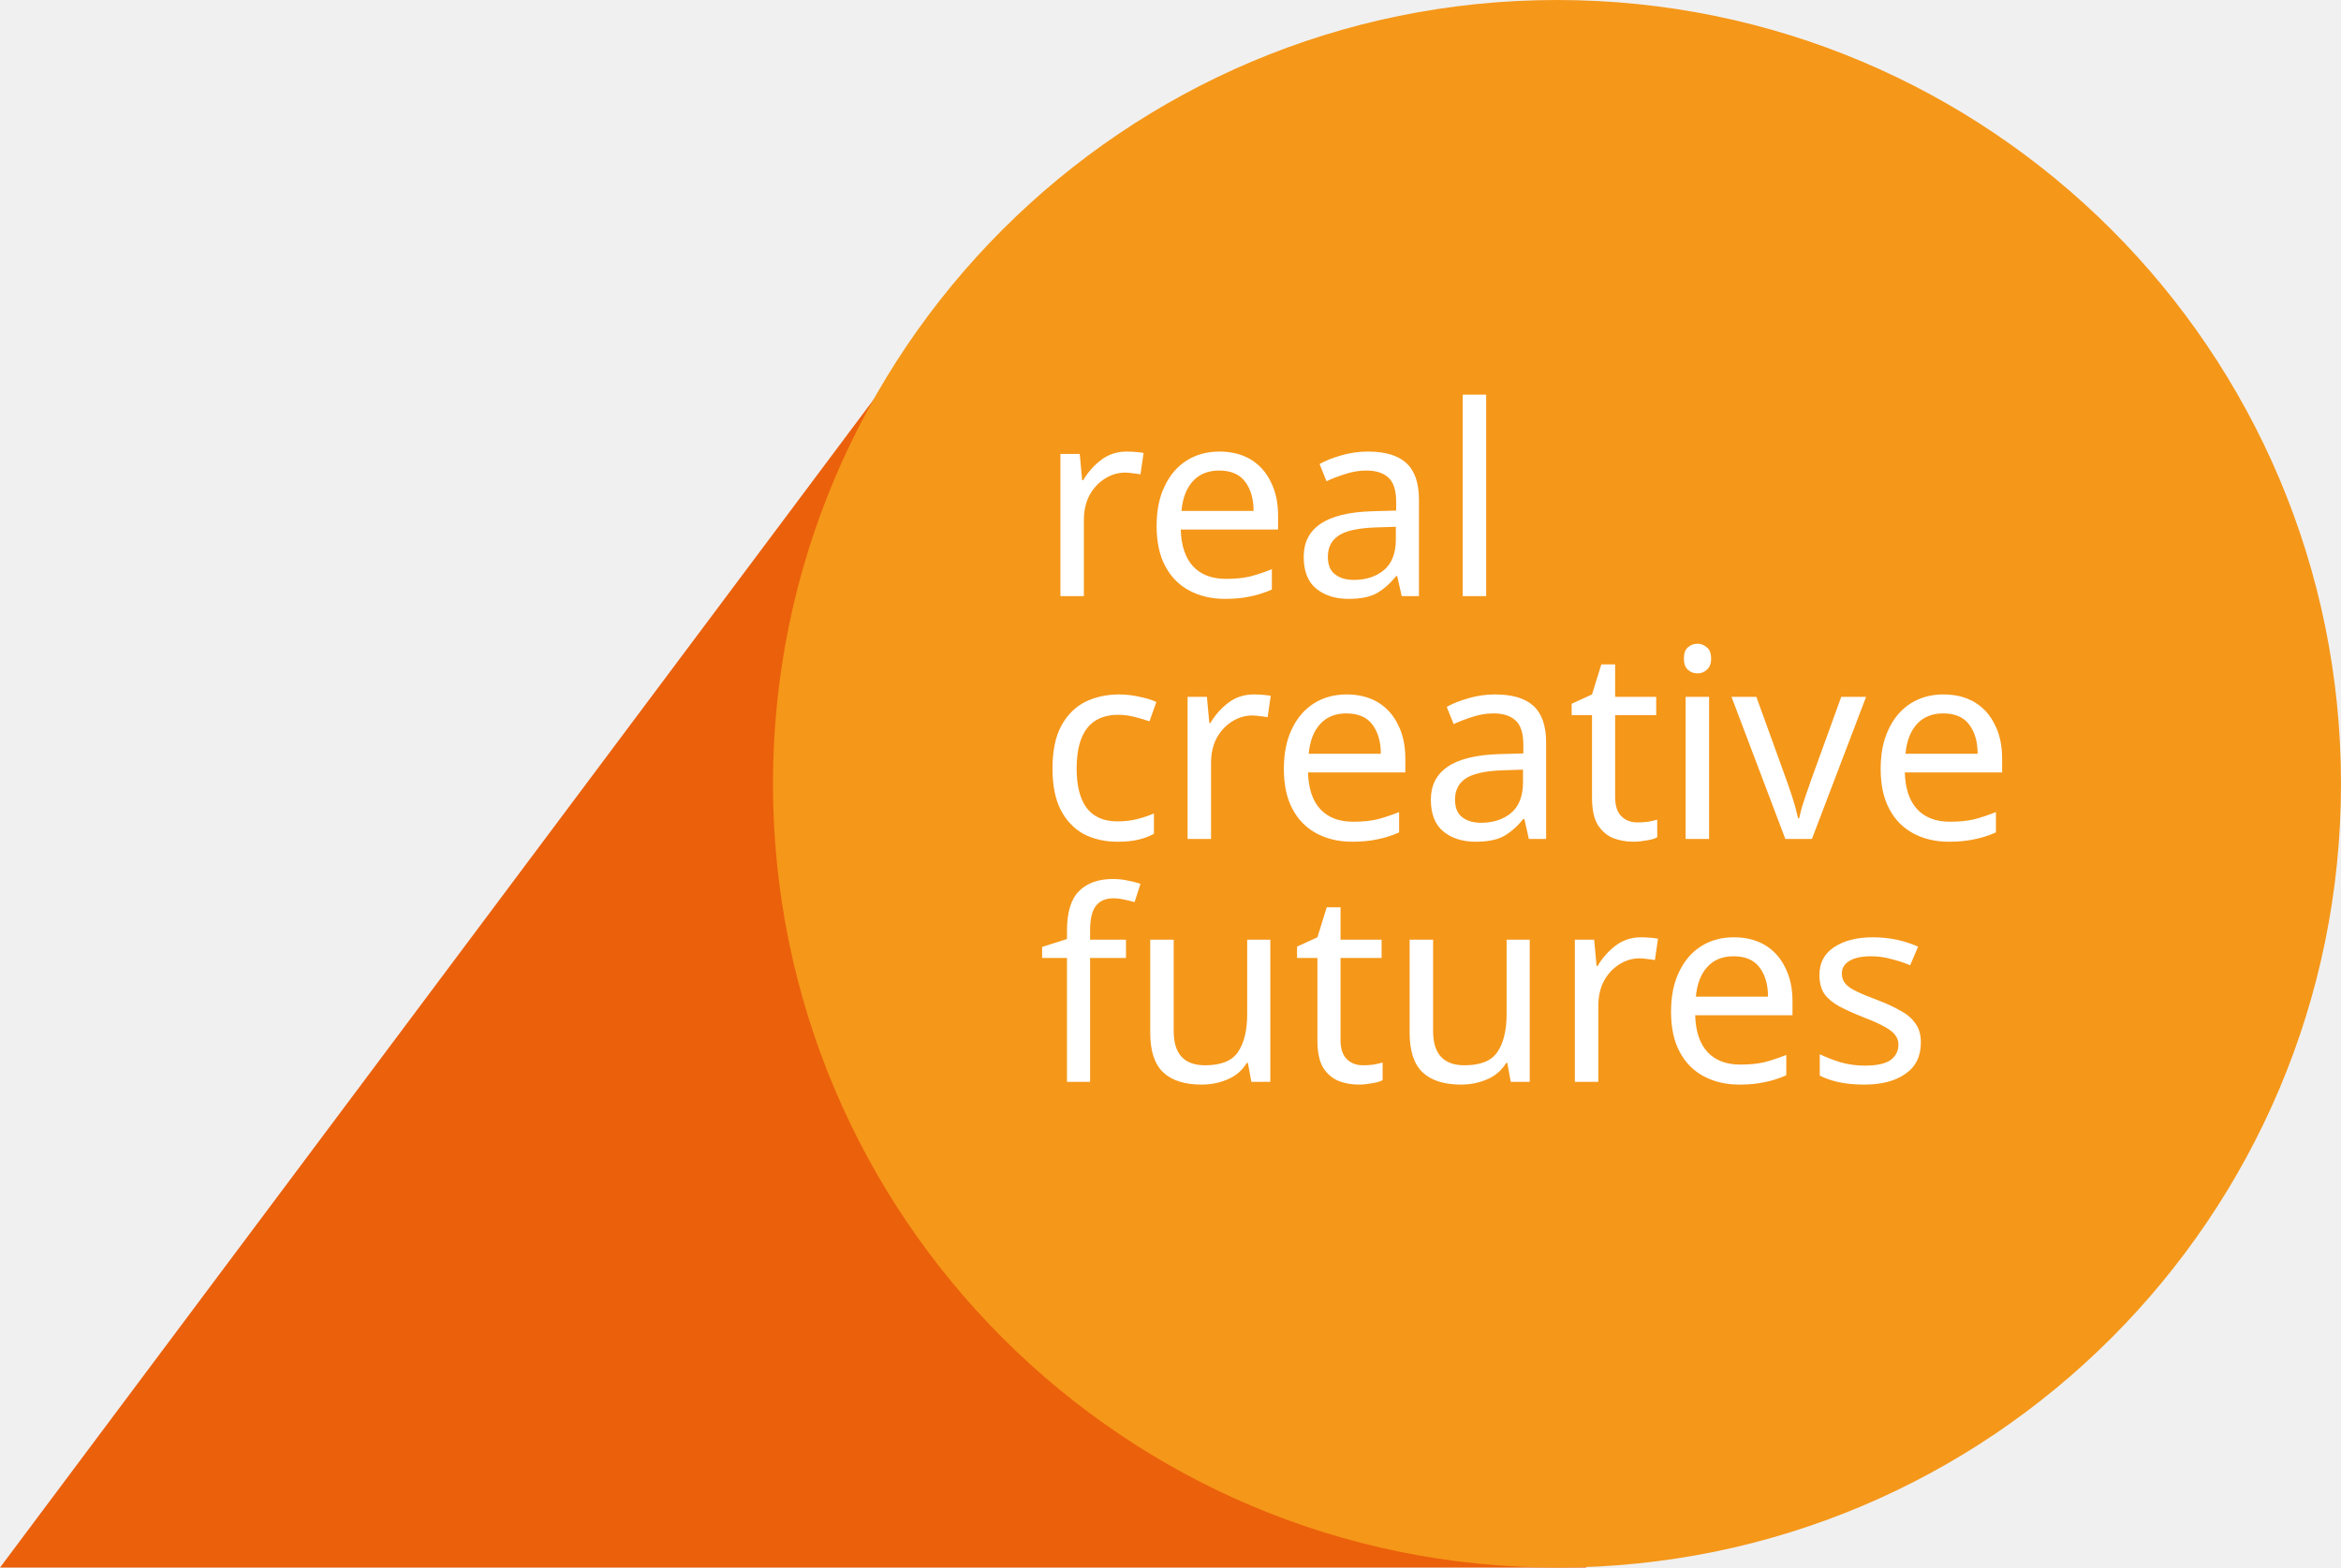
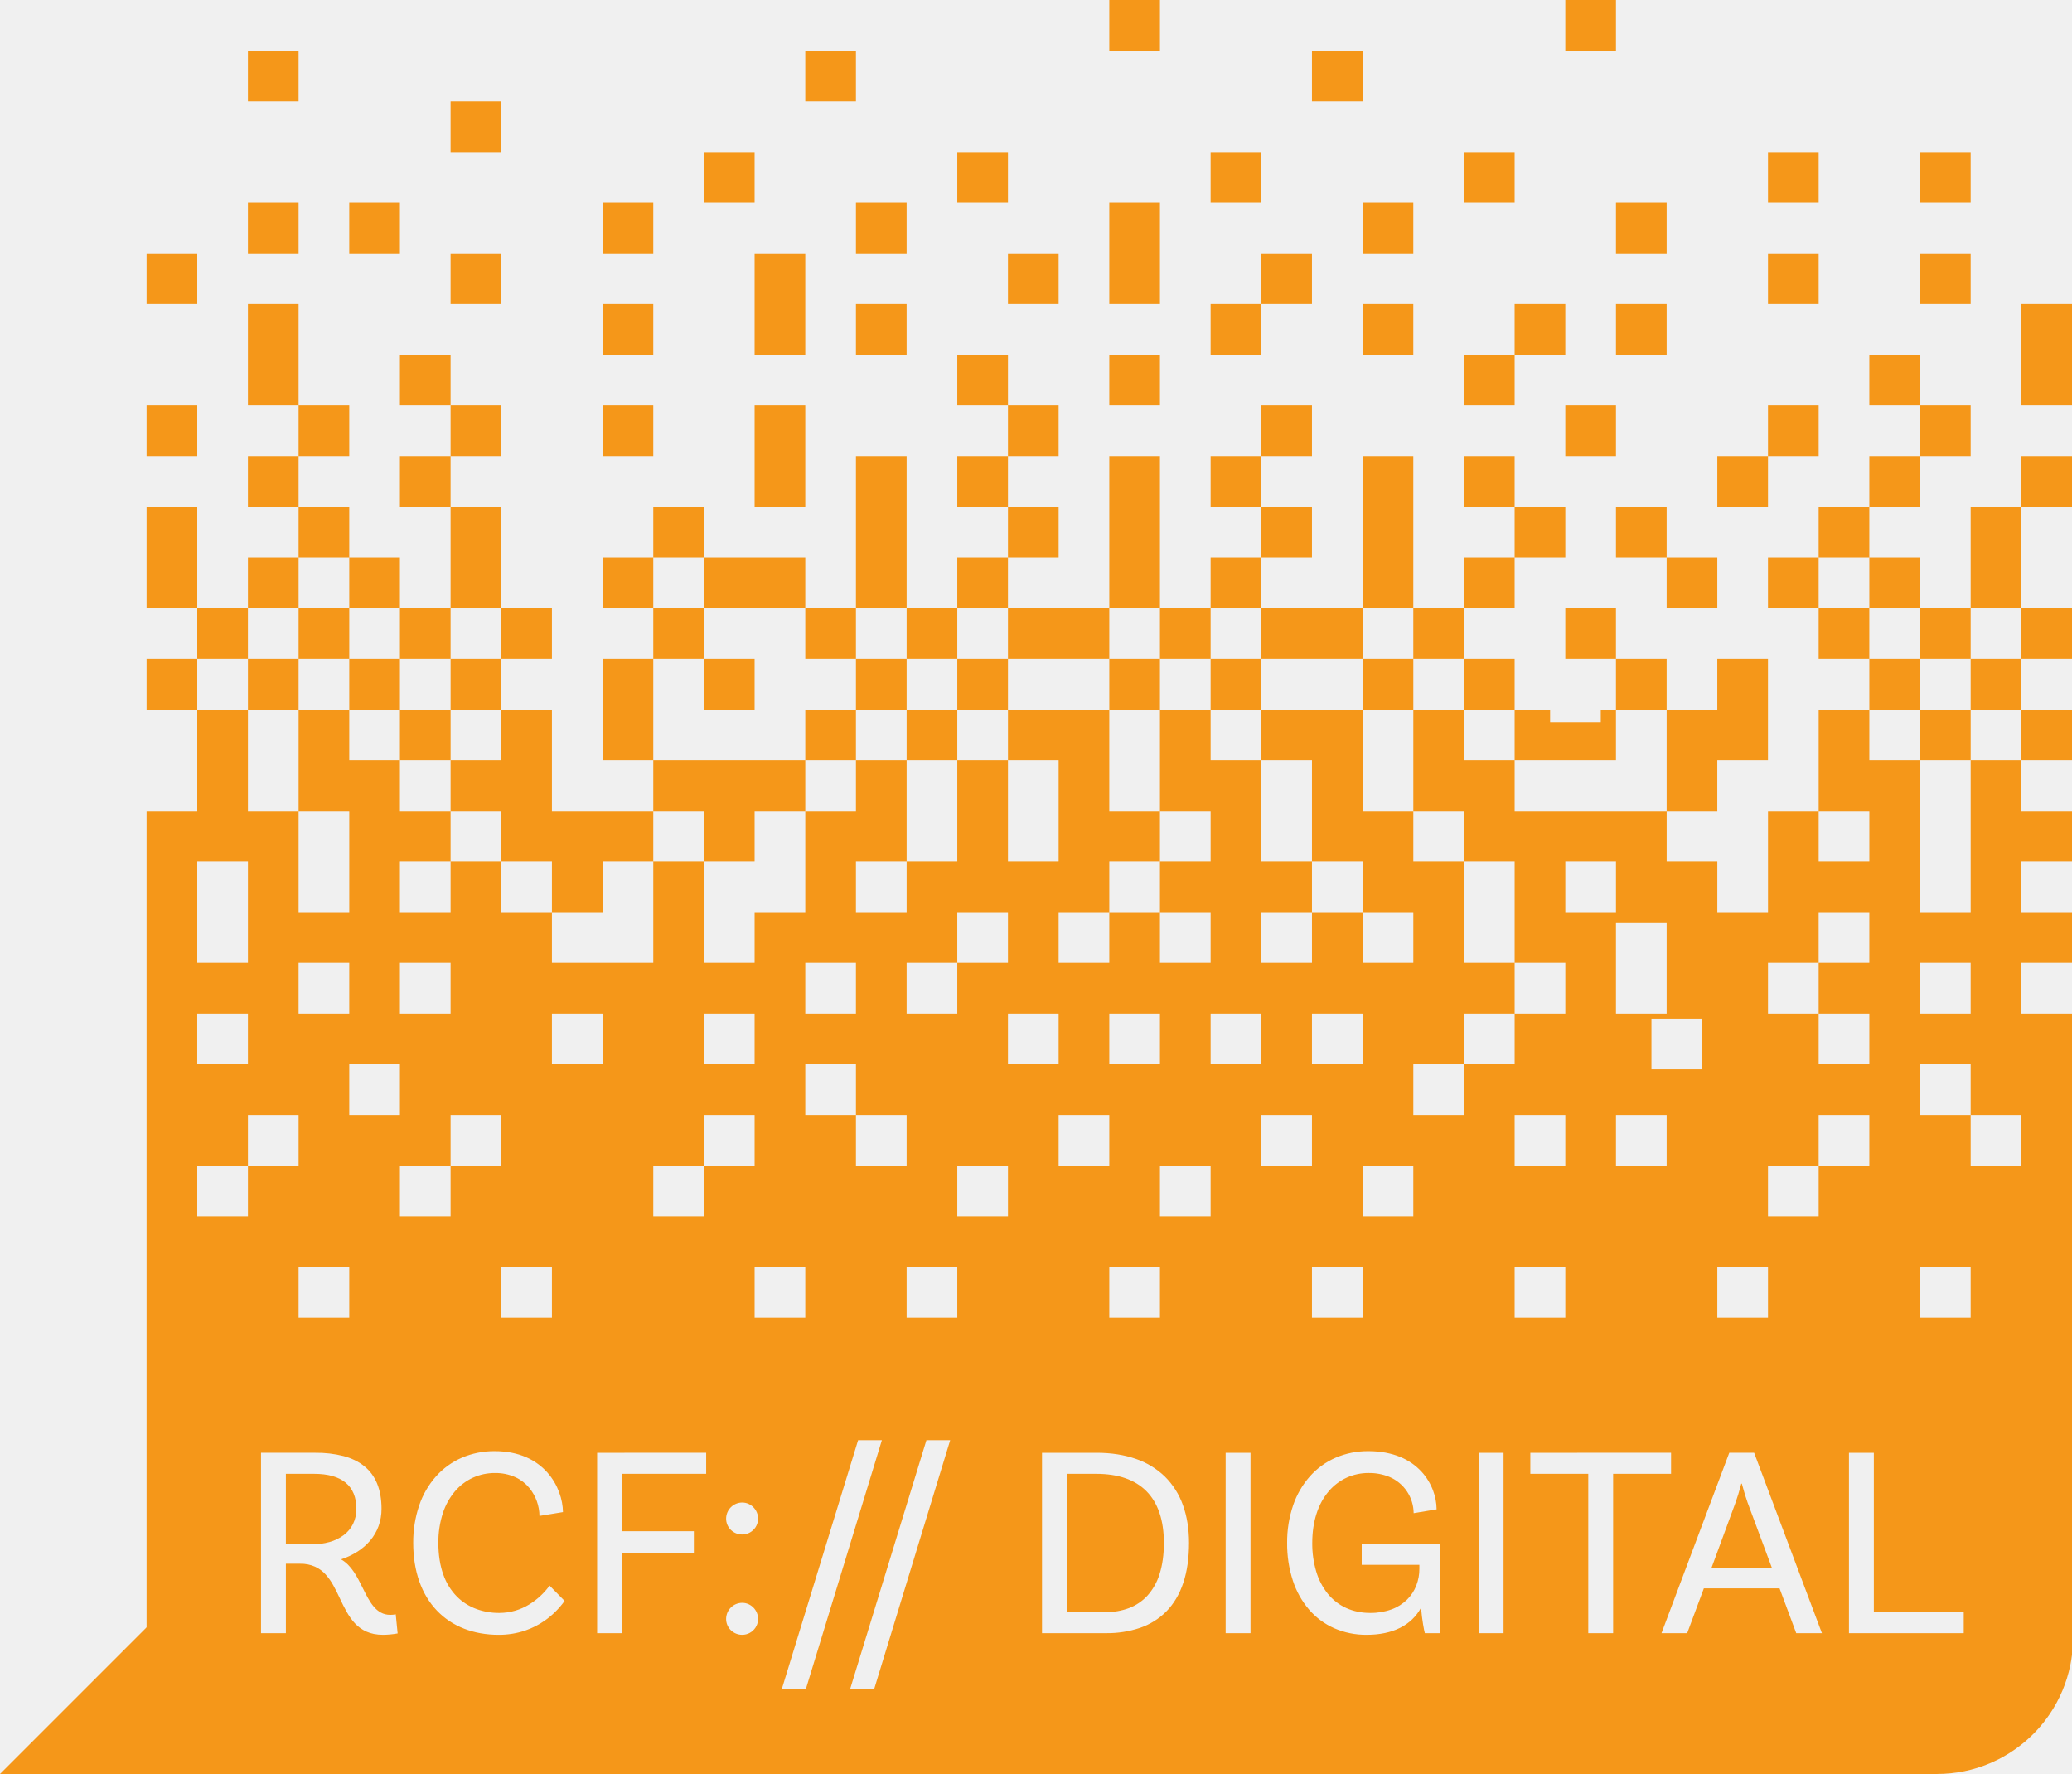
- <svg xmlns="http://www.w3.org/2000/svg" width="106" height="71.001" viewBox="0 0 106 71.001">
-   <path d="M71.816,56.538H0L41.876.532v1.44H54.309V0H64.414L91.719,36.518h-19.9v20.02Z" transform="translate(0 14.463)" fill="#eb600b" />
-   <circle cx="35.5" cy="35.5" r="35.5" transform="translate(35)" fill="#f59719" />
-   <text transform="translate(47 27)" fill="#fff" font-size="12" font-family="SegoeUI, Segoe UI">
-     <tspan x="0" y="0">real</tspan>
-     <tspan x="0" y="11">creative</tspan>
-     <tspan x="0" y="22">futures</tspan>
-   </text>
+ <svg xmlns="http://www.w3.org/2000/svg" width="1979" height="1693.998" viewBox="0 0 1979 1693.998">
+   <g id="Group_5" data-name="Group 5" transform="translate(-3200 -1426.002)">
+     <g id="Group_3" data-name="Group 3" transform="translate(440 1166.002)">
+       <path id="Subtraction_23" data-name="Subtraction 23" d="M3022.5,1856H1312V936.4H1360.4V839.6H1312V791.2H1360.4v48.4h48.395v96.8h48.4v96.8h48.395V936.4h-48.395V839.6h-48.4V791.2H1360.4V742.8H1312V646H1360.4v96.8h48.395V694.4h48.4v48.4h48.395v48.4h48.395v48.4h48.395V888h48.395V839.6h-48.395V791.2h-48.395V742.8H1505.58V694.4h-48.395V646h-48.4V597.6h48.4V646h48.395v48.4h48.395v48.4h48.395v48.4h48.395v48.4h48.395v96.8h96.789v48.4h-48.394v48.4h-48.395V984.8h-48.395V936.4h-48.395V888h-48.395V839.6H1505.58V791.2h-48.395V742.8h-48.4v48.4h48.4v48.4h48.395V888h48.395v48.4h48.395v48.4h-48.395v48.4h48.395V984.8h48.395v48.4h48.395v48.4h96.79V984.8h48.394v96.8h48.395v-48.4h48.395V936.4h-48.395v48.4h-48.395V936.4h-48.394V888h145.184v48.4h48.395V888h-48.395V839.6h48.395V888h48.395v96.8h-48.395v48.4h48.395V984.8h48.395V888h-48.395V839.6h-48.395V791.2h-48.395V742.8h-96.79V694.4l-48.394,0V646h48.394v48.4h96.79v48.4h48.395v48.4h48.395v48.4h48.395V888h48.395v96.8h48.395V888h-48.395V839.6h-48.395V791.2h-48.395V742.8h-48.395V597.6h48.395V742.8h48.395v48.4h48.395v48.4h96.79v96.8H2279.9v48.4H2231.5v48.4h-48.395v48.4H2231.5v-48.4H2279.9v48.4h48.395v-48.4H2279.9V984.8h48.395V936.4H2279.9V839.6H2231.5V791.2h-96.79V742.8h-48.395V694.4h48.395v48.4h96.79v48.4H2279.9v48.4h48.395V888h48.4v96.8h48.394v48.4h-48.394v48.4h48.394v-48.4h48.395v48.4h48.395v-48.4h-48.395V984.8h-48.395V888h-48.394V839.6h-48.4V791.2H2279.9V742.8H2231.5V597.6H2279.9V742.8h48.395v48.4h48.4v48.4h96.789v96.8h48.395v48.4h48.395v96.8h48.395V1130h-48.395v48.4h-48.395v48.4h48.395v-48.4h48.395V1130h48.4v-48.4h-48.4V984.8h-48.395V936.4h-48.395V839.6h-48.395V791.2h-96.789V742.8h-48.4V694.4h48.4v48.4h96.789v48.4h48.395v48.4h48.395V888h48.395v48.4h145.185v48.4h48.395v48.4h48.395V936.4h48.395v48.4h48.395V936.4h-48.4V839.6h48.395V888h48.394v145.2h48.395V888h-48.394V839.6h48.394V888h48.395v48.4H3151v48.4h-48.395v48.4H3151v48.4h-48.395V1130H3151v606.5h-25.5v60h-34v35h-69V1856Zm-965.668-318.725-72.819,237.51h22.968l72.558-237.51h-22.707Zm-65.25,0-72.819,237.51h22.968l72.558-237.51Zm487.287,10.44a77.621,77.621,0,0,0-31.161,6.251,70.623,70.623,0,0,0-24.53,17.728,81.1,81.1,0,0,0-16.063,27.662,109.123,109.123,0,0,0-5.763,36.055,113.35,113.35,0,0,0,5.481,35.944,81.014,81.014,0,0,0,15.464,27.674,68.149,68.149,0,0,0,23.98,17.79,76.021,76.021,0,0,0,31.026,6.288c24.781,0,42.741-8.935,51.939-25.84,1.046,12.034,2.9,21.748,3.654,24.274h14.355v-85.086H2472.6v19.836h55.071v3.654a44.038,44.038,0,0,1-2.937,16.076,38.62,38.62,0,0,1-8.808,13.482,41.3,41.3,0,0,1-14.681,9.273,58.28,58.28,0,0,1-20.554,3.451c-16.742,0-30.776-6.374-40.585-18.434a61.946,61.946,0,0,1-10.946-21.1,93.126,93.126,0,0,1-3.8-27.286c0-20.309,5.471-37.412,15.823-49.46a49.437,49.437,0,0,1,17.1-12.937,50.018,50.018,0,0,1,20.844-4.421,50.949,50.949,0,0,1,19.833,3.683,37.853,37.853,0,0,1,23.233,34.685l21.924-3.654a52.069,52.069,0,0,0-3.4-18.046,55.764,55.764,0,0,0-4.51-9.294,54.945,54.945,0,0,0-6.6-8.776,56.853,56.853,0,0,0-20.167-13.911C2500.536,1549.585,2490.252,1547.712,2478.868,1547.712Zm-597.951,144.855a15.416,15.416,0,0,0-15.4,15.4,14.933,14.933,0,0,0,4.469,10.7,15.434,15.434,0,0,0,10.93,4.437,15.176,15.176,0,0,0,13.947-21.068,15.594,15.594,0,0,0-3.246-4.9,15.259,15.259,0,0,0-4.812-3.336A14.62,14.62,0,0,0,1880.917,1692.567Zm-236.466-144.855a78.265,78.265,0,0,0-31.312,6.251,70.72,70.72,0,0,0-24.607,17.728,80.95,80.95,0,0,0-16.093,27.662,109.032,109.032,0,0,0-5.766,36.055c0,26.776,7.829,49.113,22.642,64.6,14.454,15.111,34.874,23.1,59.051,23.1a78.317,78.317,0,0,0,25.171-4.029,74.323,74.323,0,0,0,18.613-9.412,79.364,79.364,0,0,0,19.118-18.923l-14.355-14.616a68.182,68.182,0,0,1-19.021,17.747,54.63,54.63,0,0,1-29,8.353,62.6,62.6,0,0,1-21.867-3.76,51.29,51.29,0,0,1-18.588-11.835,56.141,56.141,0,0,1-12.911-20.741c-3.209-8.815-4.837-19.07-4.837-30.479a90.136,90.136,0,0,1,4.258-28.388,61.725,61.725,0,0,1,11.6-20.974,49.723,49.723,0,0,1,17.177-13,50.3,50.3,0,0,1,20.994-4.458,46.141,46.141,0,0,1,19.75,4.09,37.75,37.75,0,0,1,13.168,10.232,43.12,43.12,0,0,1,9.625,26.655l22.446-3.654C1709.43,1582.52,1691.829,1547.712,1644.451,1547.712Zm-199.4,107.531h13.833a33.385,33.385,0,0,1,14.076,2.815,30.95,30.95,0,0,1,10.075,7.442,56.037,56.037,0,0,1,7.423,10.564c2.183,3.876,4.178,8.078,6.107,12.142l.007.016.012.023,0,.006,0,.008c4.047,8.526,8.23,17.339,14.41,23.89a33.593,33.593,0,0,0,11.063,7.934,34.5,34.5,0,0,0,7.155,2.229,43.87,43.87,0,0,0,8.489.789,81.537,81.537,0,0,0,14.094-1.305l-1.827-18.27-.008,0a24.105,24.105,0,0,1-5.212.519c-13.577,0-19.738-12.426-26.26-25.581-5.317-10.722-10.814-21.807-20.72-27.4a69.831,69.831,0,0,0,15.615-7.361,53.786,53.786,0,0,0,12.215-10.615,45.625,45.625,0,0,0,7.956-13.7,48.278,48.278,0,0,0,2.842-16.609,75.681,75.681,0,0,0-1.065-13.015,53.815,53.815,0,0,0-3.152-11.091,42.91,42.91,0,0,0-5.17-9.226,40.836,40.836,0,0,0-7.122-7.418,46.728,46.728,0,0,0-9.005-5.667,61.437,61.437,0,0,0-10.822-3.977,104.214,104.214,0,0,0-26.826-3.111H1421.3v172.26h23.751v-66.294Zm1492.92-105.965v172.26h109.62v-20.1h-85.869V1549.278Zm-138.591,129.456h72.3l15.921,42.8h24.534l-64.728-172.26h-23.751l-64.728,172.26h24.534l15.921-42.8Zm-165.735-129.456v20.1h55.332v152.164h23.751V1569.374h55.332v-20.1Zm-49.329,0v172.26h23.751v-172.26Zm-241.686,0v172.26h23.751v-172.26Zm-175.392,0v172.26h61.074a98.237,98.237,0,0,0,32.438-5.017,65.132,65.132,0,0,0,25.048-15.538c14.5-14.643,21.858-36.706,21.858-65.576,0-13.391-1.97-25.587-5.856-36.251a72.32,72.32,0,0,0-17.112-27.075A74.21,74.21,0,0,0,2257,1555.138c-11.013-3.888-23.653-5.86-37.568-5.86Zm-424.908,0v172.26h23.751V1644.8h68.643v-20.619h-68.643v-54.811h80.388v-20.1Zm138.591,47.5a15.416,15.416,0,0,0-15.4,15.4,14.936,14.936,0,0,0,4.469,10.7,15.435,15.435,0,0,0,10.93,4.437,15.176,15.176,0,0,0,13.947-21.068,15.584,15.584,0,0,0-3.246-4.9,15.245,15.245,0,0,0-4.812-3.336A14.619,14.619,0,0,0,1880.917,1596.78ZM3005.816,1372v48.4h48.395V1372Zm-193.578,0v48.4h48.395V1372Zm-193.579,0v48.4h48.4V1372Zm-193.579,0v48.4h48.395V1372Zm-193.578,0v48.4H2279.9V1372Zm-193.579,0v48.4h48.395V1372Zm-145.184,0v48.4h48.395V1372Zm-241.973,0v48.4h48.395V1372Zm-193.579,0v48.4h48.395V1372Zm1403.447-96.8v48.4h48.395v-48.4h48.395v-48.4h-48.4v48.4Zm-387.158,0v48.4h48.395v-48.4Zm-193.578,0v48.4h48.395v-48.4Zm-193.579,0v48.4h48.395v-48.4Zm-290.369,0v48.4h48.395v-48.4Zm-241.973,0v48.4h48.395v-48.4Zm-193.579,0v48.4h48.395v-48.4Zm1645.421-96.8v48.4h48.395v48.4h48.395v-48.4H3054.21v-48.4Zm-290.368,48.4v48.4h48.395v-48.4Zm-96.79,0v48.4h48.4v-48.4Zm-241.973,0v48.4h48.394v-48.4Zm-193.579,0v48.4H2231.5v-48.4Zm-241.974-48.4v48.4h48.395v48.4h48.395v-48.4h-48.395v-48.4Zm-96.79,96.8h48.395v-48.4h-48.395Zm-241.973,0h48.395v-48.4h-48.395Zm-193.579,0h48.4v-48.4h-48.4Zm96.79-96.8v48.4h48.395v-48.4Zm1243.744-43.56h0v48.4h48.395v-48.4h-48.395Zm111.308-53.239V1130h48.395v48.4h48.395V1130h-48.4v-48.4h48.395v-48.4h-48.4v48.4ZM2425.079,1130v48.4h48.395V1130Zm-96.789,0v48.4h48.4V1130Zm-96.79,0v48.4H2279.9V1130Zm-96.79,0v48.4h48.395V1130Zm-290.369,0v48.4h48.395V1130Zm-145.184,0v48.4h48.395V1130Zm-338.764,0v48.4h48.395V1130Zm1645.421-48.4V1130h48.395v-48.4Zm-290.368-38.722V1130h48.395v-87.12ZM2037.921,1081.6V1130h48.395v-48.4Zm-96.79,0V1130h48.395v-48.4Zm-387.157,0V1130h48.395v-48.4Zm-96.79,0V1130h48.395v-48.4Zm629.131,0h48.395v-48.4h-48.395ZM1360.4,984.8v96.8h48.395V984.8Zm1306.658,0v48.4h48.395V984.8Zm-439.006,716.642h-37.062V1569.374h28.188c20.747,0,36.8,5.543,47.7,16.476,11.127,11.162,16.769,27.836,16.769,49.558,0,11.219-1.4,21.247-4.171,29.806a54.892,54.892,0,0,1-11.587,20.533,46.228,46.228,0,0,1-17.6,11.872A61.819,61.819,0,0,1,2228.047,1701.441Zm636.318-42.282h-57.681l22.968-62.379c1.6-4.346,3.343-10.069,5.481-18.009h.522c2.137,7.936,3.878,13.659,5.481,18.009Zm-1394.523-22.446h-24.8v-67.339h27.144c13.061,0,23.115,2.821,29.884,8.385,6.841,5.624,10.31,14.043,10.31,25.024a32.391,32.391,0,0,1-3.234,14.55,30.1,30.1,0,0,1-8.935,10.636,40.924,40.924,0,0,1-13.486,6.525A61.438,61.438,0,0,1,1469.842,1636.713ZM2812.237,936.4h-48.395V839.6h-48.4V791.2h-48.4V742.8h48.395v48.4h48.395v48.4h48.395V791.2h48.395V888h-48.395v48.4ZM3151,888h-48.395V839.6H3054.21V791.2h-48.394V742.8h48.394v48.4h48.395v48.4H3151V888Zm-435.552,0h-96.79V839.6h-48.395V791.2h-48.395V742.8h-48.395V597.6h48.395V742.8h48.395v48.4h48.395v48.4h33.876v12.1h48.395V839.6h14.519V888Zm-919.5,0h-48.394V791.2h48.394V888Zm1209.868-48.4h-48.394V791.2h-48.4V742.8h-48.4V694.4h48.395v48.4h48.395v48.4h48.394v48.4Zm-1113.079,0h-48.395V791.2h-48.394V742.8h48.394v48.4h48.395v48.4ZM3151,791.2h-48.395V742.8H3054.21V646h48.395V597.6H3151V646h-48.395v96.8H3151v48.4Zm-1451.841,0h-48.395V742.8h-48.395V646h-48.395V597.6h48.395V646h48.395v96.8h48.395v48.4Zm1306.657-48.4h-48.394V694.4l-48.4,0V646h48.395v48.4h48.394v48.4Zm-193.578,0h-48.395V694.4l-48.4,0V646h48.395v48.4h48.395v48.4Zm-193.579,0h-48.395V694.4h48.395v48.4Zm-822.71,0h-48.394V694.4h48.394v48.4Zm629.133-48.4h0l-48.394,0V646l-48.4,0V597.6h48.4V646h48.394v48.4Zm241.972,0h-48.4V646h-48.395V597.6h48.4V646h48.4v48.4Zm-483.947,0h-48.395V646h-48.395V597.6h48.395V646h48.395v48.4Zm822.71-48.4h-48.394V597.6h48.394V646Zm-145.184,0h-48.395V597.6h48.395V549.2h48.4v48.4h-48.395V646Zm-919.5,0h-48.395V549.2h48.395V646Zm1113.079-48.4h-48.395V549.2h48.394v48.4Zm-338.763,0h-48.395V549.2h48.395v48.4Zm-290.369,0h-48.394V549.2h48.394v48.4Zm-241.973,0h-48.395V549.2h-48.395V500.8h48.4v48.4h48.395v48.4Zm-387.158,0h-48.394V549.2h48.394v48.4Zm-145.184,0h-48.395V549.2h-48.395V500.8h48.395v48.4h48.395v48.4Zm-145.184,0h-48.395V549.2h-48.4V452.4h48.4v96.8h48.395v48.4Zm-145.185,0H1312V549.2H1360.4v48.4ZM3151,549.2h-48.395V452.4H3151v96.8Zm-145.184,0h-48.394V500.8h48.394v48.4Zm-387.158,0h-48.395V500.8h48.4v48.4Zm-338.763,0H2231.5V500.8H2279.9v48.4Zm483.947-48.4h-48.395V452.4h48.395v48.4Zm-96.79,0h-48.4V452.4h48.4v48.4Zm-145.185,0h-48.395V452.4h48.395v48.4Zm-145.183,0h-48.4V452.4h48.4v48.4Zm-338.764,0h-48.395V452.4h48.395v48.4Zm-96.79,0h-48.395V404h48.395v96.8Zm-145.184,0h-48.394V452.4h48.394v48.4ZM3054.21,452.4h-48.394V404h48.394v48.4Zm-145.184,0h-48.395V404h48.395v48.4Zm-483.948,0h-48.394V404h48.394v48.4Zm-145.184,0H2231.5V355.6H2279.9v96.8Zm-96.79,0h-48.395V404h48.395v48.4Zm-532.342,0h-48.395V404h48.395v48.4Zm-290.369,0H1312V404H1360.4v48.4ZM2763.843,404h-48.395V355.6h48.395V404Zm-241.974,0h-48.395V355.6h48.395V404Zm-483.947,0h-48.395V355.6h48.395V404Zm-241.974,0h-48.394V355.6h48.394V404Zm-241.972,0h-48.4V355.6h48.395V404Zm-96.79,0h-48.4V355.6h48.4V404ZM3054.21,355.6h-48.394V307.2h48.394v48.4Zm-145.184,0h-48.395V307.2h48.395v48.4Zm-290.369,0h-48.395V307.2h48.395v48.4Zm-241.973,0h-48.4V307.2h48.4v48.4Zm-241.974,0h-48.395V307.2h48.395v48.4Zm-241.974,0h-48.395V307.2h48.395v48.4Zm-241.973-48.4h-48.395V258.8h48.395v48.4Zm822.71-48.4h-48.395V210.4h48.395v48.4Zm-483.947,0h-48.395V210.4h48.395v48.4Zm-532.342,0h-48.4V210.4h48.4v48.4Zm1258.263-48.4h-48.395V162h48.395v48.4Zm-435.552,0H2231.5V162H2279.9v48.4Z" transform="translate(1588 98)" fill="#f59719" />
+       <path id="Subtraction_39" data-name="Subtraction 39" d="M1322,401c-3.327,0-6.692-.128-10-.381v-24.61A129.6,129.6,0,0,0,1421.491,281H1451v6.179c-.418,3.37-.97,6.741-1.642,10.02a129.268,129.268,0,0,1-19.561,46.485,130.376,130.376,0,0,1-57.2,47.1,129.442,129.442,0,0,1-24.4,7.575A130.966,130.966,0,0,1,1322,401Z" transform="translate(3288 1553)" fill="#f59719" />
+     </g>
+     <path id="Polygon_1" data-name="Polygon 1" d="M160,0,320,160H0Z" transform="translate(3200 2960)" fill="#f59719" />
+   </g>
</svg>
